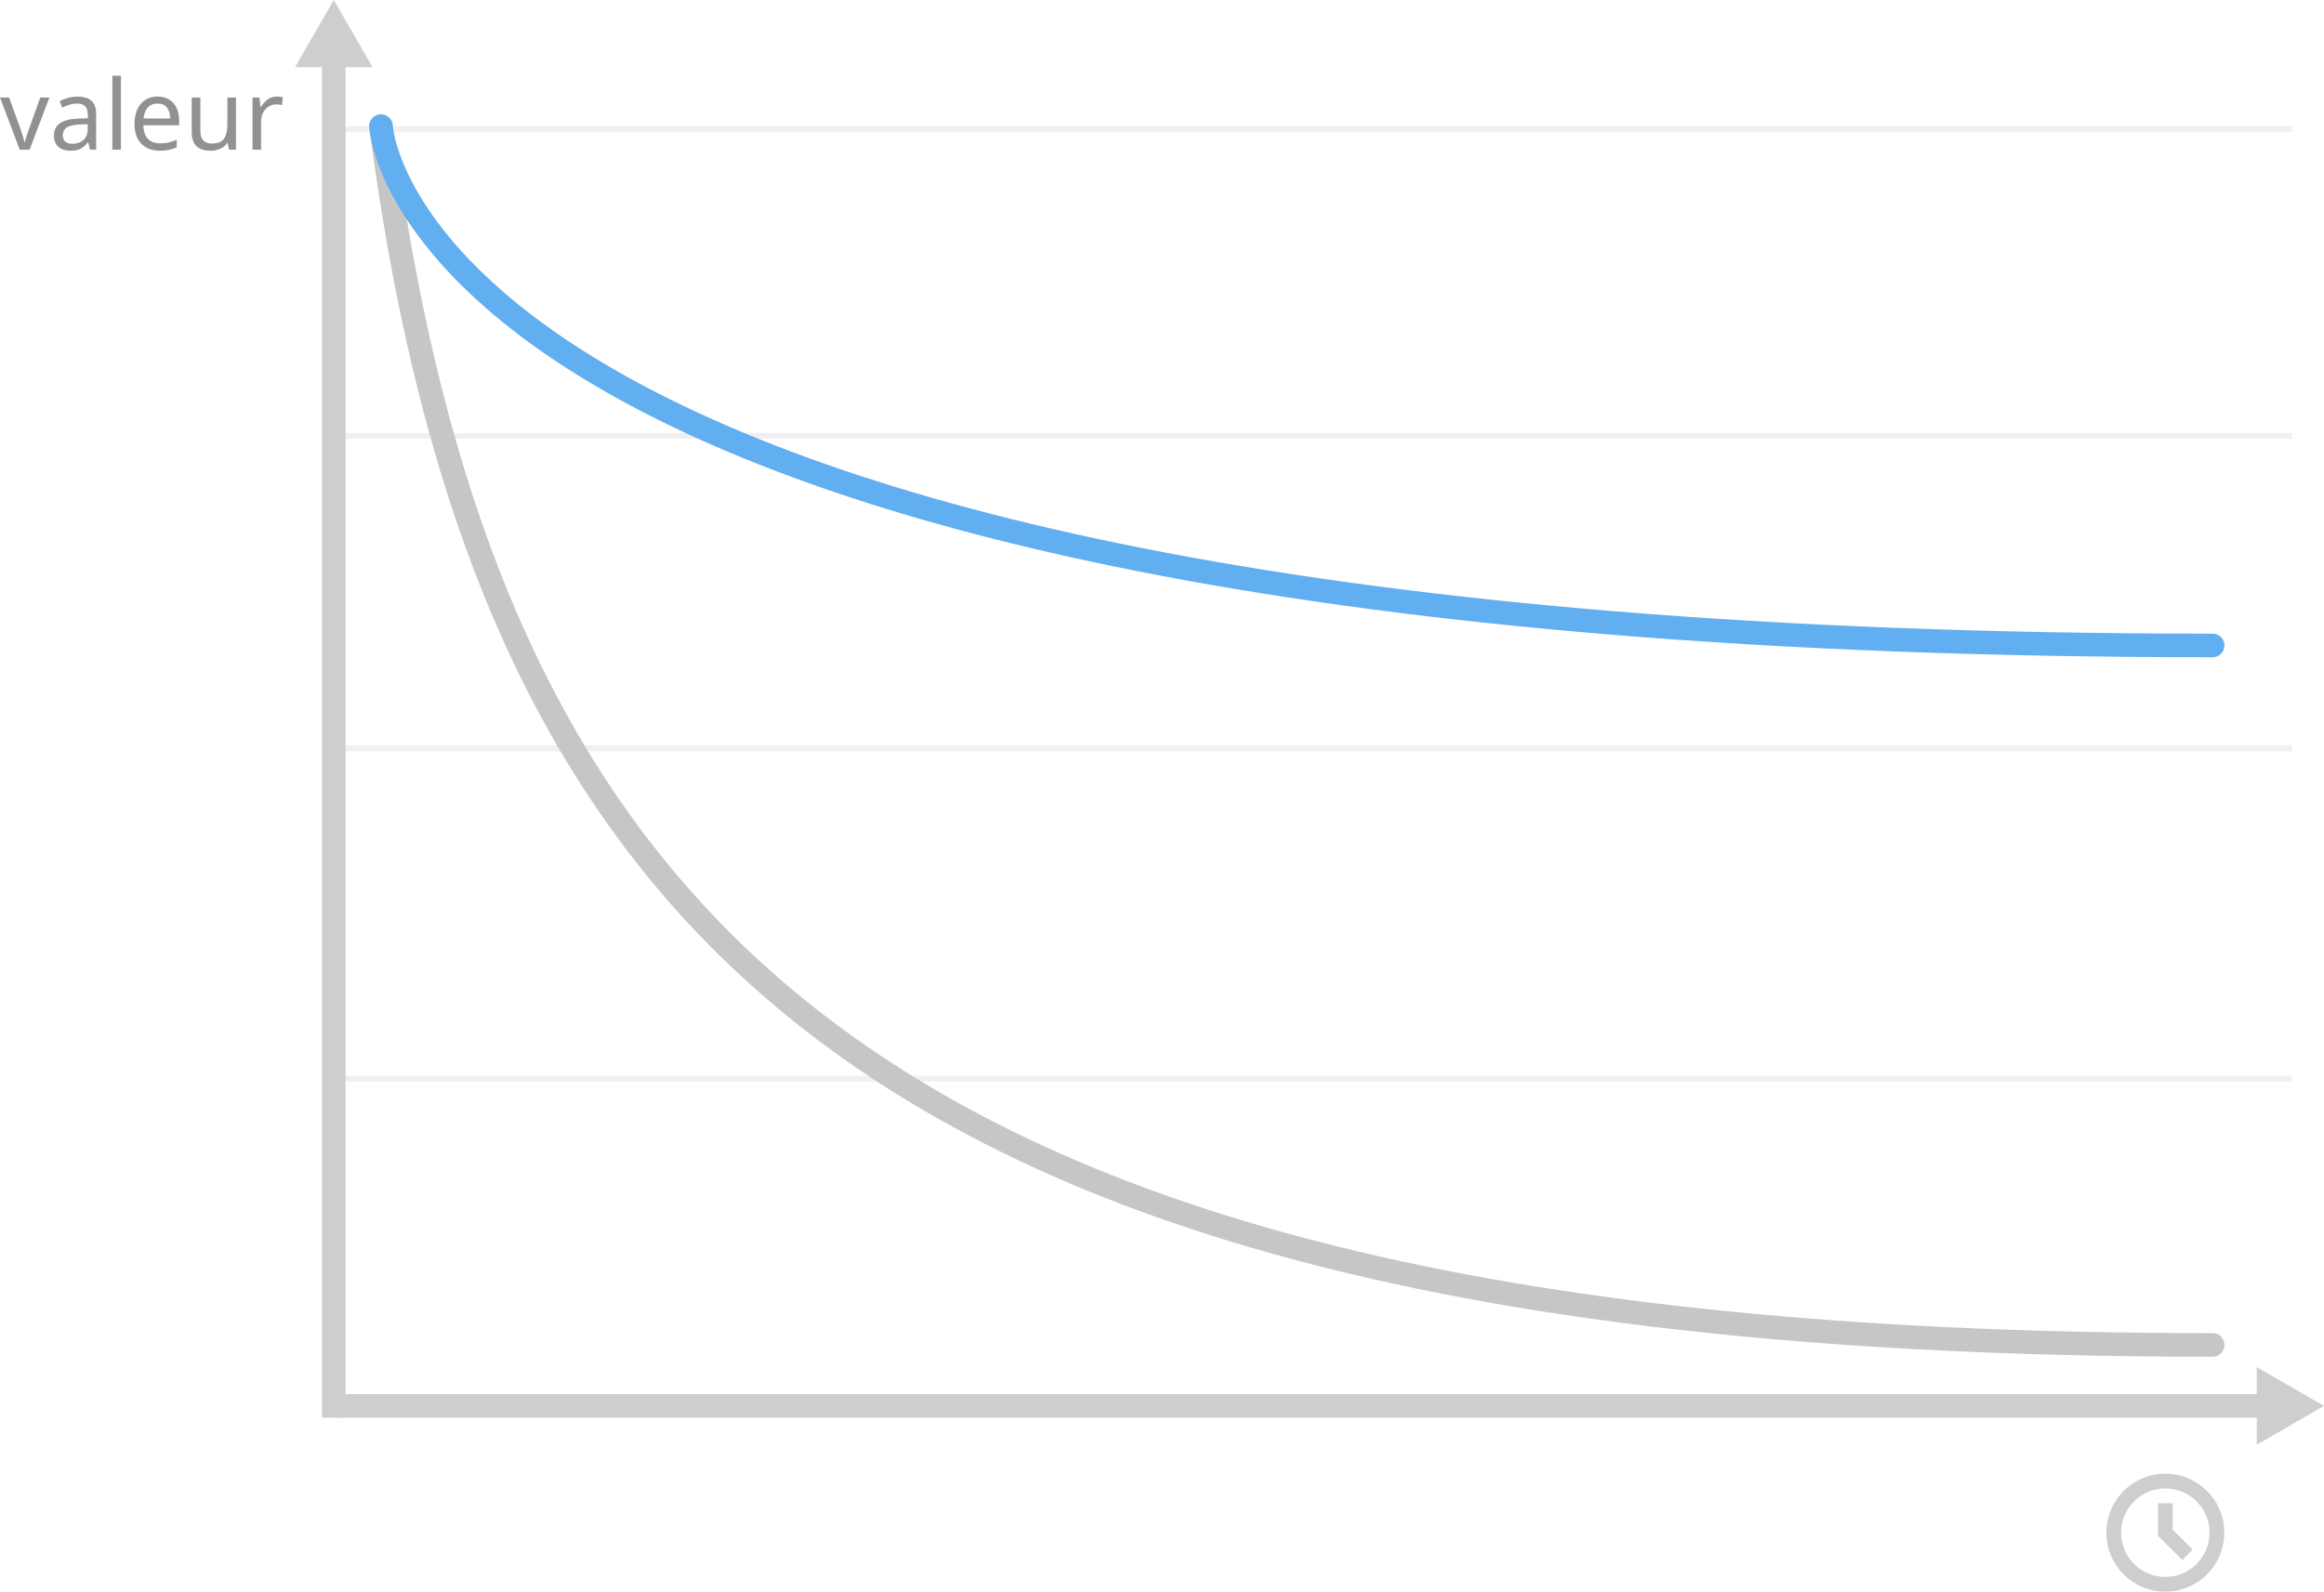
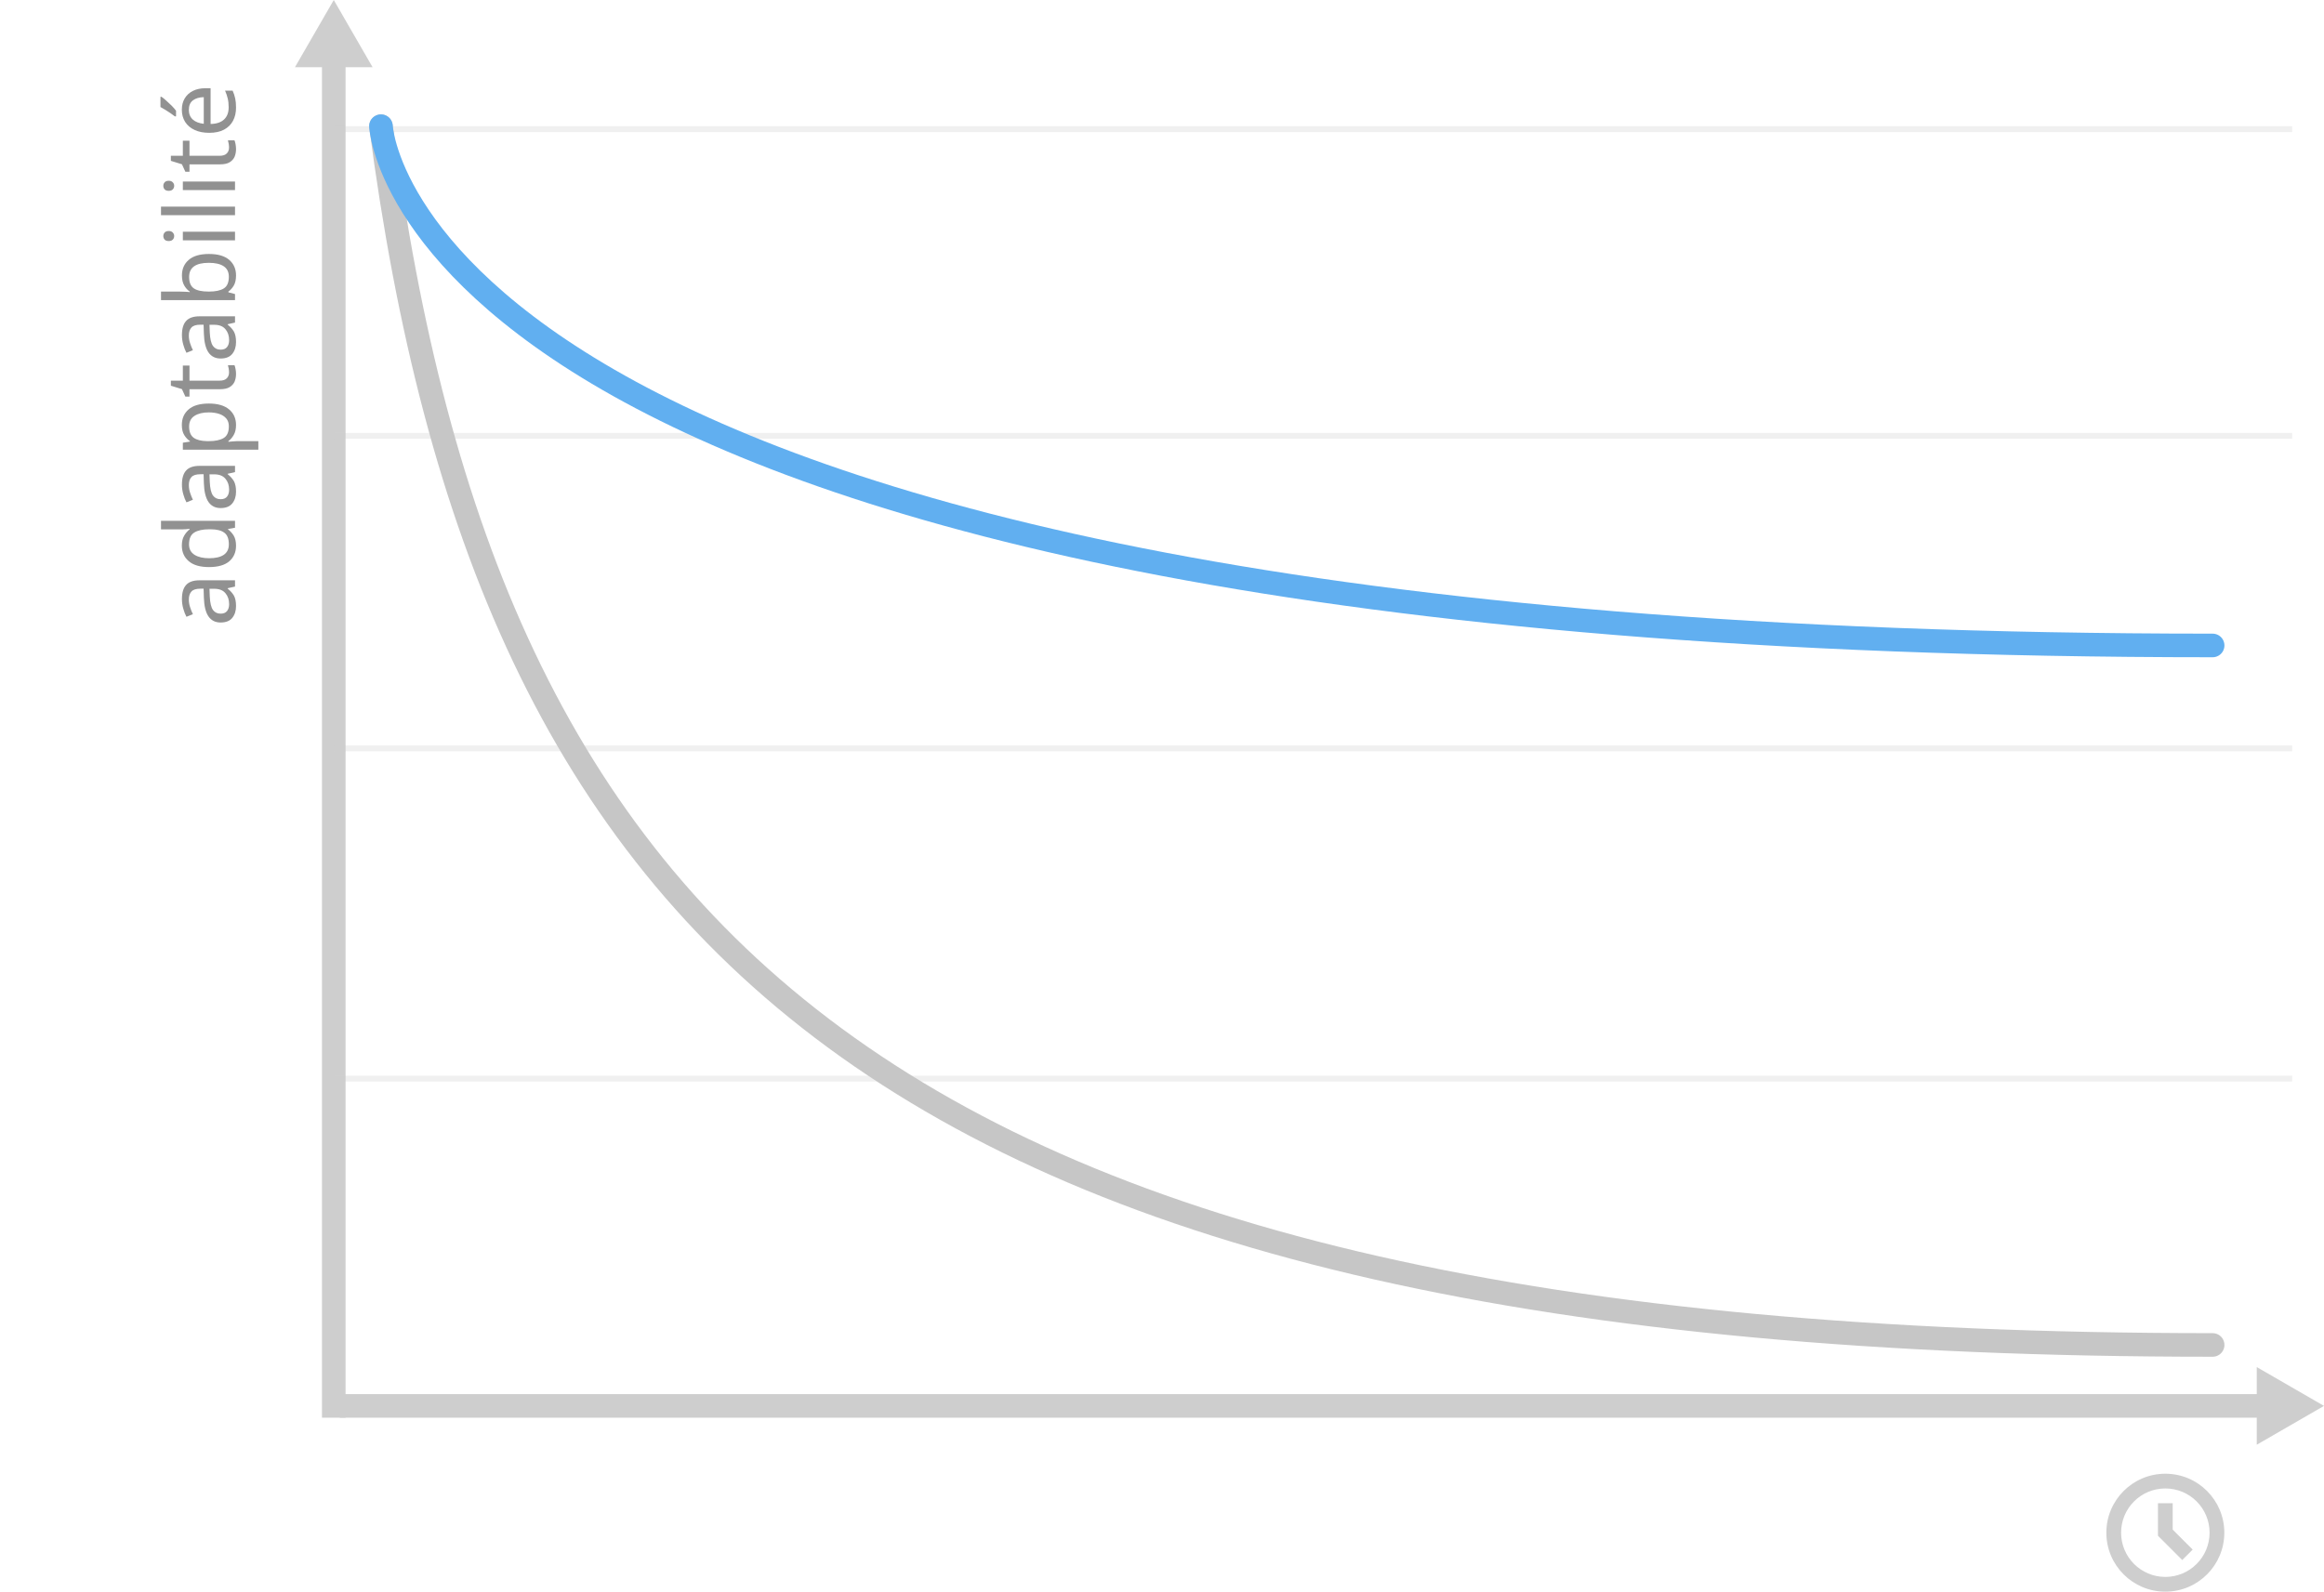
<svg xmlns="http://www.w3.org/2000/svg" version="1.1" id="agilite-valeur" x="0px" y="0px" width="393.98px" height="269.898px" viewBox="0 0 393.98 269.898" enable-background="new 0 0 393.98 269.898" xml:space="preserve">
  <g id="full">
    <g>
      <g id="a-plan">
        <line fill="none" stroke="#CECECE" stroke-width="4" stroke-miterlimit="10" x1="57.582" y1="238.398" x2="384.582" y2="238.398" />
        <g>
          <polygon fill="#CECECE" points="382.582,244.98 393.98,238.398 382.582,231.817     " />
        </g>
      </g>
    </g>
    <g>
      <g id="a-plan-2">
        <line fill="none" stroke="#CECECE" stroke-width="4" stroke-miterlimit="10" x1="56.582" y1="240.398" x2="56.582" y2="9.398" />
        <g>
          <polygon fill="#CECECE" points="63.164,11.398 56.583,0 50.001,11.398     " />
        </g>
      </g>
    </g>
-     <text id="a-valeur" transform="matrix(1 0 0 1 2.441406e-004 25.3855)" fill="#919191" font-family="'MyriadPro-Regular'" font-size="16.5">valeur</text>
+     <text id="a-valeur" transform="matrix(-4.371139e-008 -1 1 -4.371139e-008 39.8425 106.3235)" fill="#919191" font-family="'MyriadPro-Regular'" font-size="16.5">adaptabilité</text>
    <g id="a-scales" opacity="0.3">
      <line id="a-scale-1" fill="none" stroke="#CECECE" stroke-miterlimit="10" x1="56.582" y1="126.898" x2="388.582" y2="126.898" />
      <line id="a-scale-2" fill="none" stroke="#CECECE" stroke-miterlimit="10" x1="56.582" y1="73.898" x2="388.582" y2="73.898" />
      <line id="a-scale-3" fill="none" stroke="#CECECE" stroke-miterlimit="10" x1="56.582" y1="182.898" x2="388.582" y2="182.898" />
      <line id="a-scale-4" fill="none" stroke="#CECECE" stroke-miterlimit="10" x1="56.582" y1="21.898" x2="388.582" y2="21.898" />
    </g>
-     <path id="a-time" fill="#CECECE" d="M369.948,264.532l-4.116-4.116v-5.517h2.5v4.482l3.385,3.385L369.948,264.532z    M367.082,249.898c-5.522,0-10,4.477-10,10c0,5.522,4.478,10,10,10c5.523,0,10-4.478,10-10   C377.082,254.375,372.605,249.898,367.082,249.898z M367.082,267.398c-4.142,0-7.5-3.358-7.5-7.5c0-4.143,3.358-7.5,7.5-7.5   c4.143,0,7.5,3.357,7.5,7.5C374.582,264.04,371.224,267.398,367.082,267.398z" />
+     <path id="a-time" fill="#CECECE" d="M369.948,264.532l-4.116-4.116v-5.517h2.5v4.481l3.386,3.386L369.948,264.532z    M367.082,249.898c-5.521,0-10,4.477-10,10c0,5.521,4.479,10,10,10c5.523,0,10-4.479,10-10   C377.082,254.375,372.605,249.898,367.082,249.898z M367.082,267.398c-4.142,0-7.5-3.358-7.5-7.5c0-4.144,3.358-7.5,7.5-7.5   c4.144,0,7.5,3.356,7.5,7.5C374.582,264.04,371.224,267.398,367.082,267.398z" />
    <g>
      <g>
        <g>
-           <path id="a-old-gris" fill="none" stroke="#C6C6C6" stroke-width="4" stroke-linecap="round" stroke-miterlimit="10" d="      M64.582,21.398c18.017,136.718,83.608,206.664,310.517,206.664" />
+           <path id="a-old-gris" fill="none" stroke="#C6C6C6" stroke-width="4" stroke-linecap="round" stroke-miterlimit="10" d="      M64.582,21.398c18.018,136.718,83.608,206.664,310.518,206.664" />
        </g>
      </g>
    </g>
    <g>
      <g>
        <g>
-           <path id="a-courbe-bleue" fill="none" stroke="#61AFF0" stroke-width="4" stroke-linecap="round" stroke-miterlimit="10" d="      M64.582,21.398c0,0,4.125,88.051,310.517,88.051" />
+           <path id="a-courbe-bleue" fill="none" stroke="#61AFF0" stroke-width="4" stroke-linecap="round" stroke-miterlimit="10" d="      M64.582,21.398c0,0,4.125,88.051,310.518,88.051" />
        </g>
      </g>
    </g>
  </g>
</svg>
